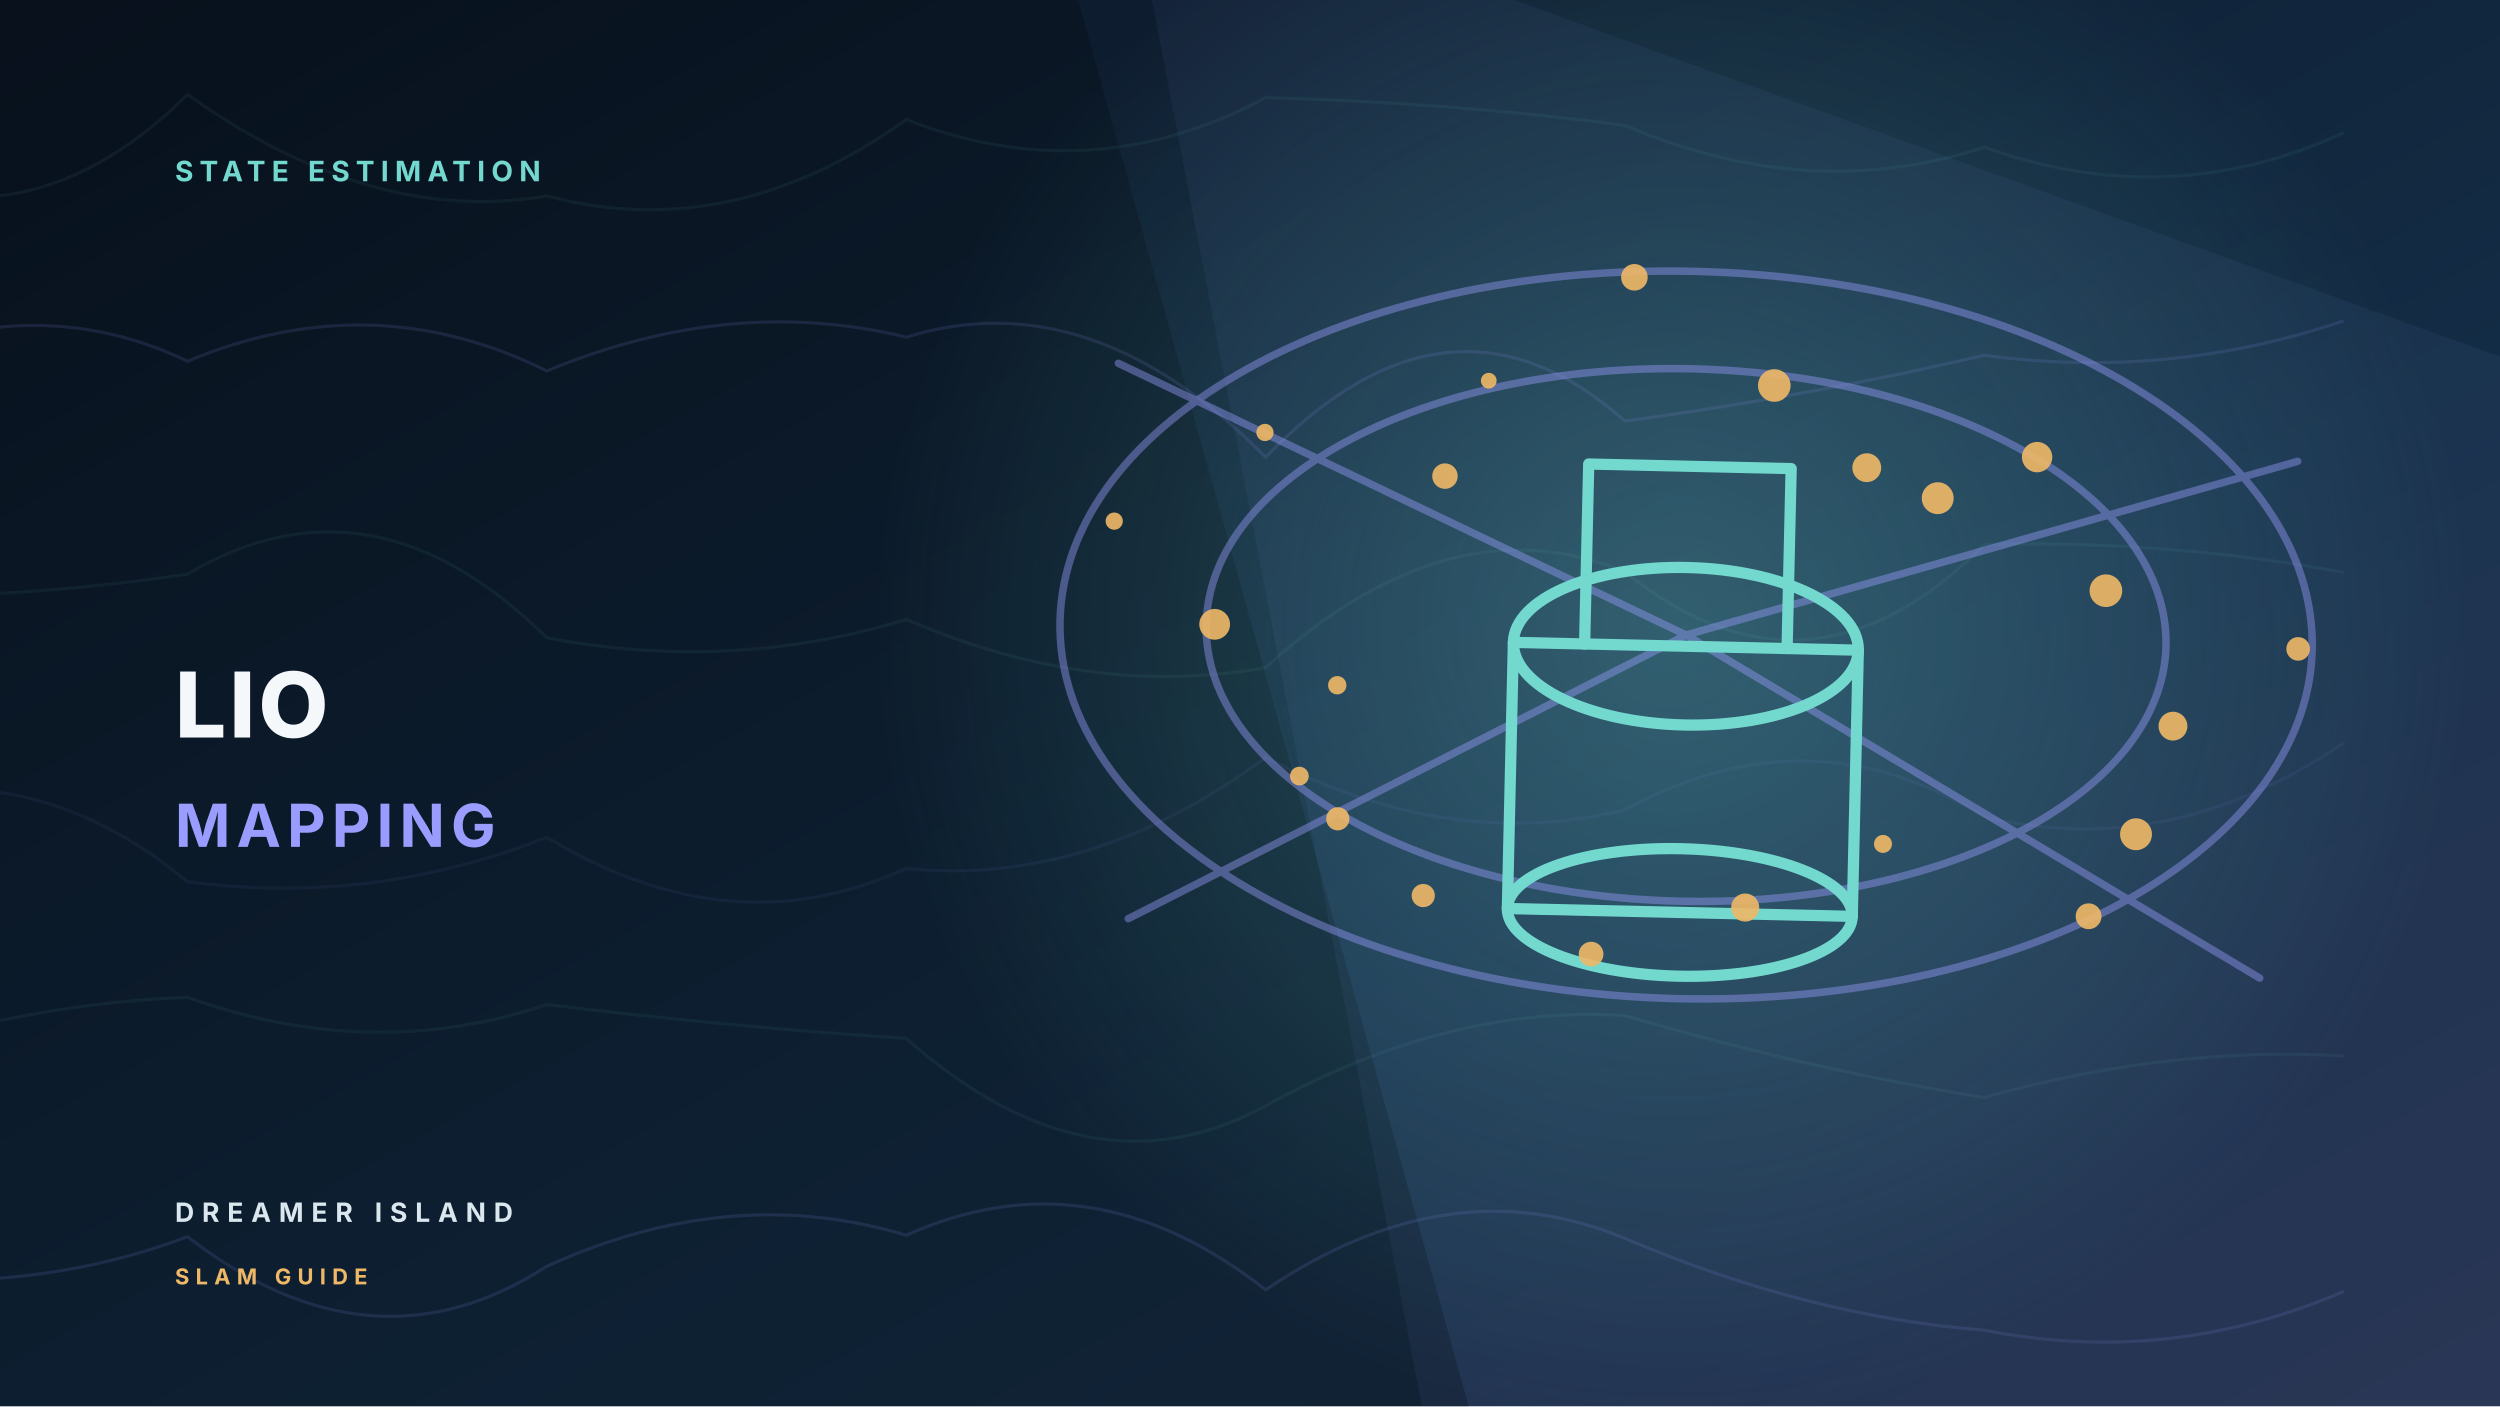
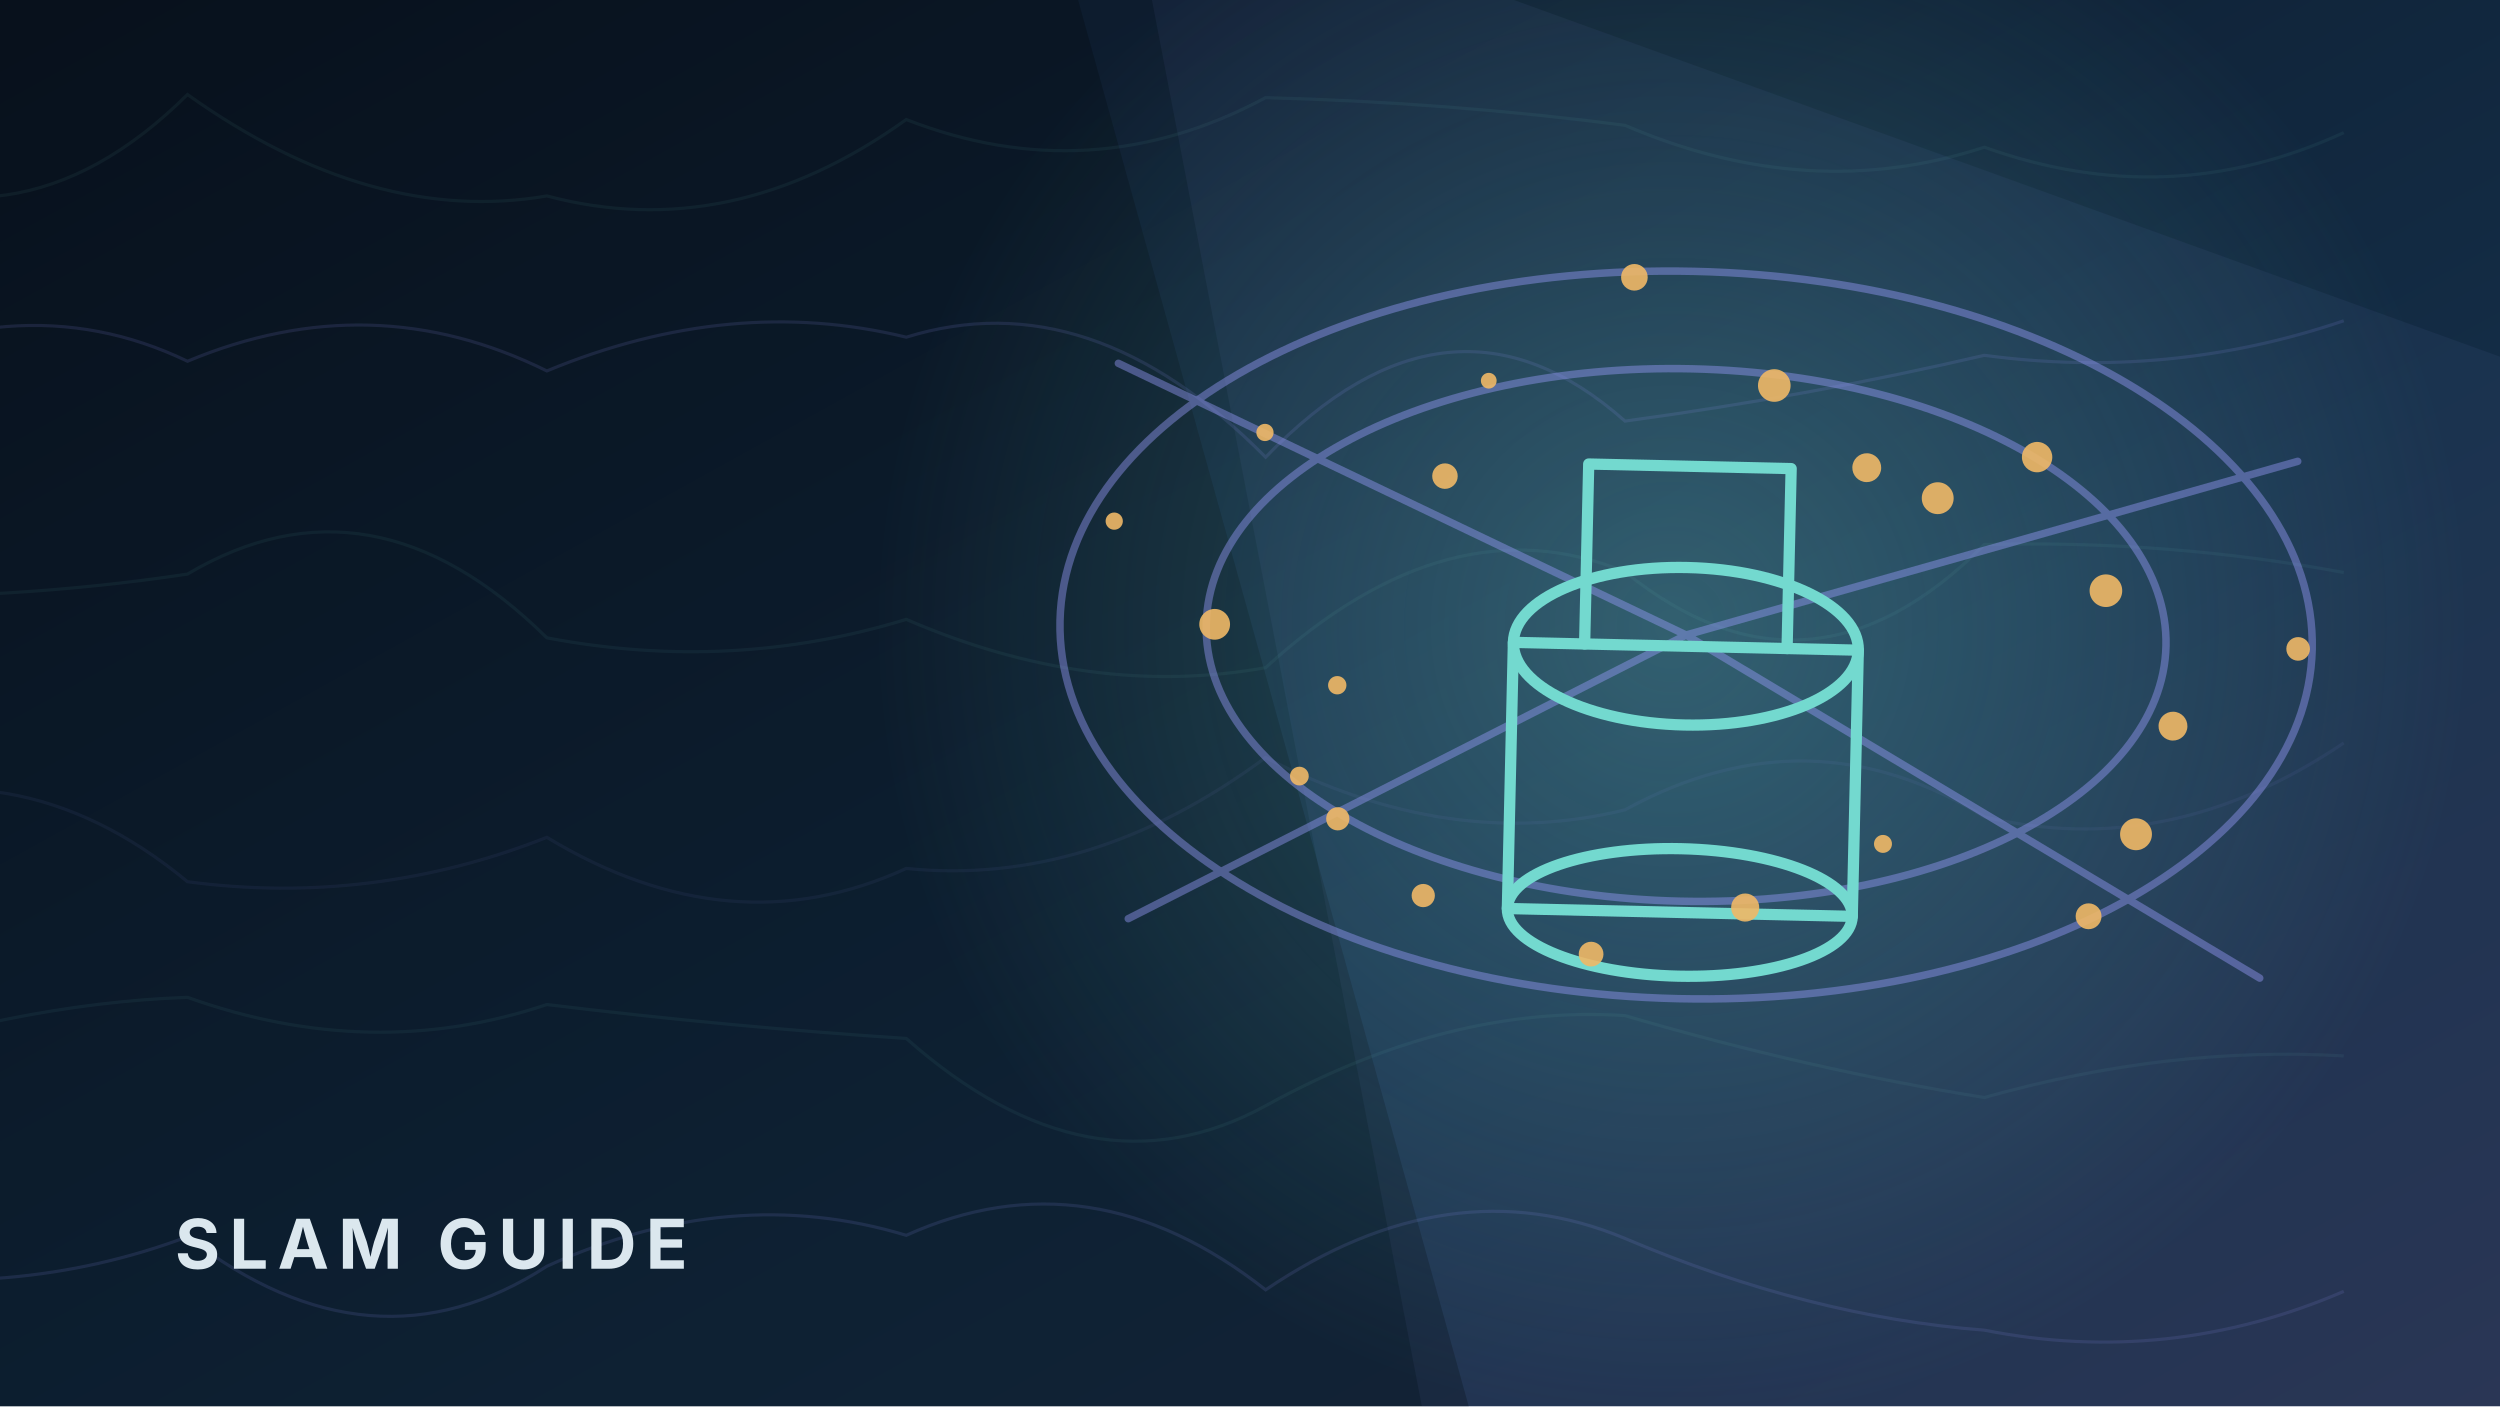
<svg xmlns="http://www.w3.org/2000/svg" width="1600" height="900" viewBox="0 0 1600 900" role="img" aria-labelledby="card-title card-desc">
  <defs>
    <linearGradient id="card-bg-5e1ee7ce4697" x1="0" y1="0" x2="1" y2="1">
      <stop stop-color="#0a1321" />
      <stop offset=".62" stop-color="#132c45" />
      <stop offset="1" stop-color="#24304b" />
    </linearGradient>
    <radialGradient id="card-glow-5e1ee7ce4697">
      <stop stop-color="#73d9cf" stop-opacity=".28" />
      <stop offset="1" stop-color="#73d9cf" stop-opacity="0" />
    </radialGradient>
    <linearGradient id="card-line-5e1ee7ce4697" x1="0" y1="0" x2="1" y2="0">
      <stop stop-color="#73d9cf" />
      <stop offset="1" stop-color="#9a9dff" />
    </linearGradient>
  </defs>
  <rect width="1600" height="900" fill="url(#card-bg-5e1ee7ce4697)" />
  <path d="M0 0h690l250 900H0Z" fill="#020b12" opacity=".34" />
  <path d="M720-90 1660 250v740L910 900Z" fill="#9a9dff" opacity=".055" />
  <circle cx="1069.7" cy="400.8" r="510" fill="url(#card-glow-5e1ee7ce4697)" />
  <g opacity=".62">
    <path d="M-120 95.4 Q8 171.6 120 60.5 Q238 144.6 350 125.4 Q468 156.8 580 76.5 Q698 122.5 810 62.5 Q928 65.6 1040 80.2 Q1158 130.9 1270 94.2 Q1388 136.5 1500 84.9" fill="none" stroke="#73d9cf" stroke-width="2" opacity="0.1" />
    <path d="M-120 250.2 Q8 177.3 120 231.2 Q238 181.9 350 237.4 Q468 188.5 580 215.8 Q698 179.2 810 292.6 Q928 170.2 1040 269.5 Q1158 253.5 1270 227.4 Q1388 243.3 1500 205.3" fill="none" stroke="#9a9dff" stroke-width="2" opacity="0.2" />
    <path d="M-120 381.9 Q8 384.4 120 367.4 Q238 297.6 350 408.2 Q468 430.7 580 396.4 Q698 447.4 810 427.3 Q928 319.6 1040 366 Q1158 461.2 1270 348.5 Q1388 345.5 1500 366.4" fill="none" stroke="#73d9cf" stroke-width="2" opacity="0.1" />
    <path d="M-120 523.5 Q8 471.7 120 564.3 Q238 580 350 535.9 Q468 607.3 580 555.8 Q698 567.8 810 484.8 Q928 545.8 1040 518.3 Q1158 453.6 1270 522.8 Q1388 551.2 1500 475.5" fill="none" stroke="#9a9dff" stroke-width="2" opacity="0.1" />
    <path d="M-120 686.7 Q8 642.2 120 638.3 Q238 680.5 350 642.9 Q468 657.3 580 664.6 Q698 769 810 707.7 Q928 642.7 1040 650 Q1158 684.5 1270 702.4 Q1388 669.2 1500 675.8" fill="none" stroke="#73d9cf" stroke-width="2" opacity="0.1" />
    <path d="M-120 812 Q8 833.6 120 791.5 Q238 882.9 350 810.4 Q468 756.7 580 790.6 Q698 737.4 810 825.5 Q928 745.7 1040 792.6 Q1158 842.8 1270 851.3 Q1388 874.7 1500 826.5" fill="none" stroke="#9a9dff" stroke-width="2" opacity="0.2" />
  </g>
  <g transform="translate(1078.4 437.6) rotate(1.3) scale(1.2)">
    <g fill="none" stroke="#9a9dff" stroke-width="4" stroke-linecap="round" stroke-linejoin="round" opacity=".42">
      <ellipse cy="-26" rx="334" ry="194" />
      <ellipse cy="-26" rx="256" ry="142" />
      <path d="M0-26-306-164M0-26 324-126M0-26-294 132M0-26 310 150" />
    </g>
    <g fill="none" stroke="#73d9cf" stroke-width="6" stroke-linecap="round" stroke-linejoin="round">
      <path d="M-92-20h184v142H-92Z" />
      <ellipse cy="-20" rx="92" ry="42" />
      <ellipse cy="122" rx="92" ry="34" />
      <path d="M-54-20v-96h108v96" />
    </g>
    <g fill="#efb866" opacity=".9">
      <circle cx="326.5" cy="-26" r="6.3" />
      <circle cx="260.7" cy="16.7" r="7.7" />
      <circle cx="242.3" cy="74.8" r="8.5" />
      <circle cx="218" cy="119.1" r="6.9" />
      <circle cx="107.5" cy="83" r="4.8" />
      <circle cx="34.8" cy="118.6" r="7.5" />
      <circle cx="-46.8" cy="145.3" r="6.6" />
      <circle cx="-137" cy="116.1" r="6.2" />
      <circle cx="-204.5" cy="53.9" r="5" />
      <circle cx="-183.5" cy="76.2" r="6.2" />
      <circle cx="-185.4" cy="5" r="4.9" />
      <circle cx="-251.5" cy="-26" r="8.2" />
      <circle cx="-306.3" cy="-79.8" r="4.6" />
      <circle cx="-227" cy="-128.9" r="4.6" />
      <circle cx="-130.5" cy="-107.8" r="6.8" />
      <circle cx="-108.3" cy="-159.2" r="4.2" />
      <circle cx="-31.9" cy="-216.1" r="7.1" />
      <circle cx="44" cy="-160.1" r="8.7" />
      <circle cx="94.3" cy="-117.4" r="7.7" />
      <circle cx="132.5" cy="-102" r="8.5" />
      <circle cx="185" cy="-125.1" r="8.1" />
      <circle cx="223.3" cy="-54.7" r="8.7" />
    </g>
  </g>
  <path d="M72 76v748" stroke="url(#card-line-5e1ee7ce4697)" stroke-width="4" />
  <g font-family="Inter, ui-sans-serif, system-ui, -apple-system, BlinkMacSystemFont, Segoe UI, sans-serif">
-     <text x="112" y="116" fill="#73d9cf" font-size="18" font-weight="700" letter-spacing="4">STATE ESTIMATION</text>
-     <text x="112" y="472" fill="#f4f8fb" font-size="58" font-weight="760" letter-spacing="2">LIO</text>
-     <text x="112" y="542" fill="#9a9dff" font-size="38" font-weight="650" letter-spacing="4">MAPPING</text>
-     <text x="112" y="782" fill="#dbe7ee" font-size="17" font-weight="650" letter-spacing="5">DREAMER ISLAND</text>
-     <text x="112" y="822" fill="#efb866" font-size="14" font-weight="700" letter-spacing="4">SLAM GUIDE</text>
+     <text x="112" y="812" fill="#dbe7ee" font-size="44" font-weight="700" letter-spacing="6">SLAM GUIDE</text>
  </g>
</svg>
